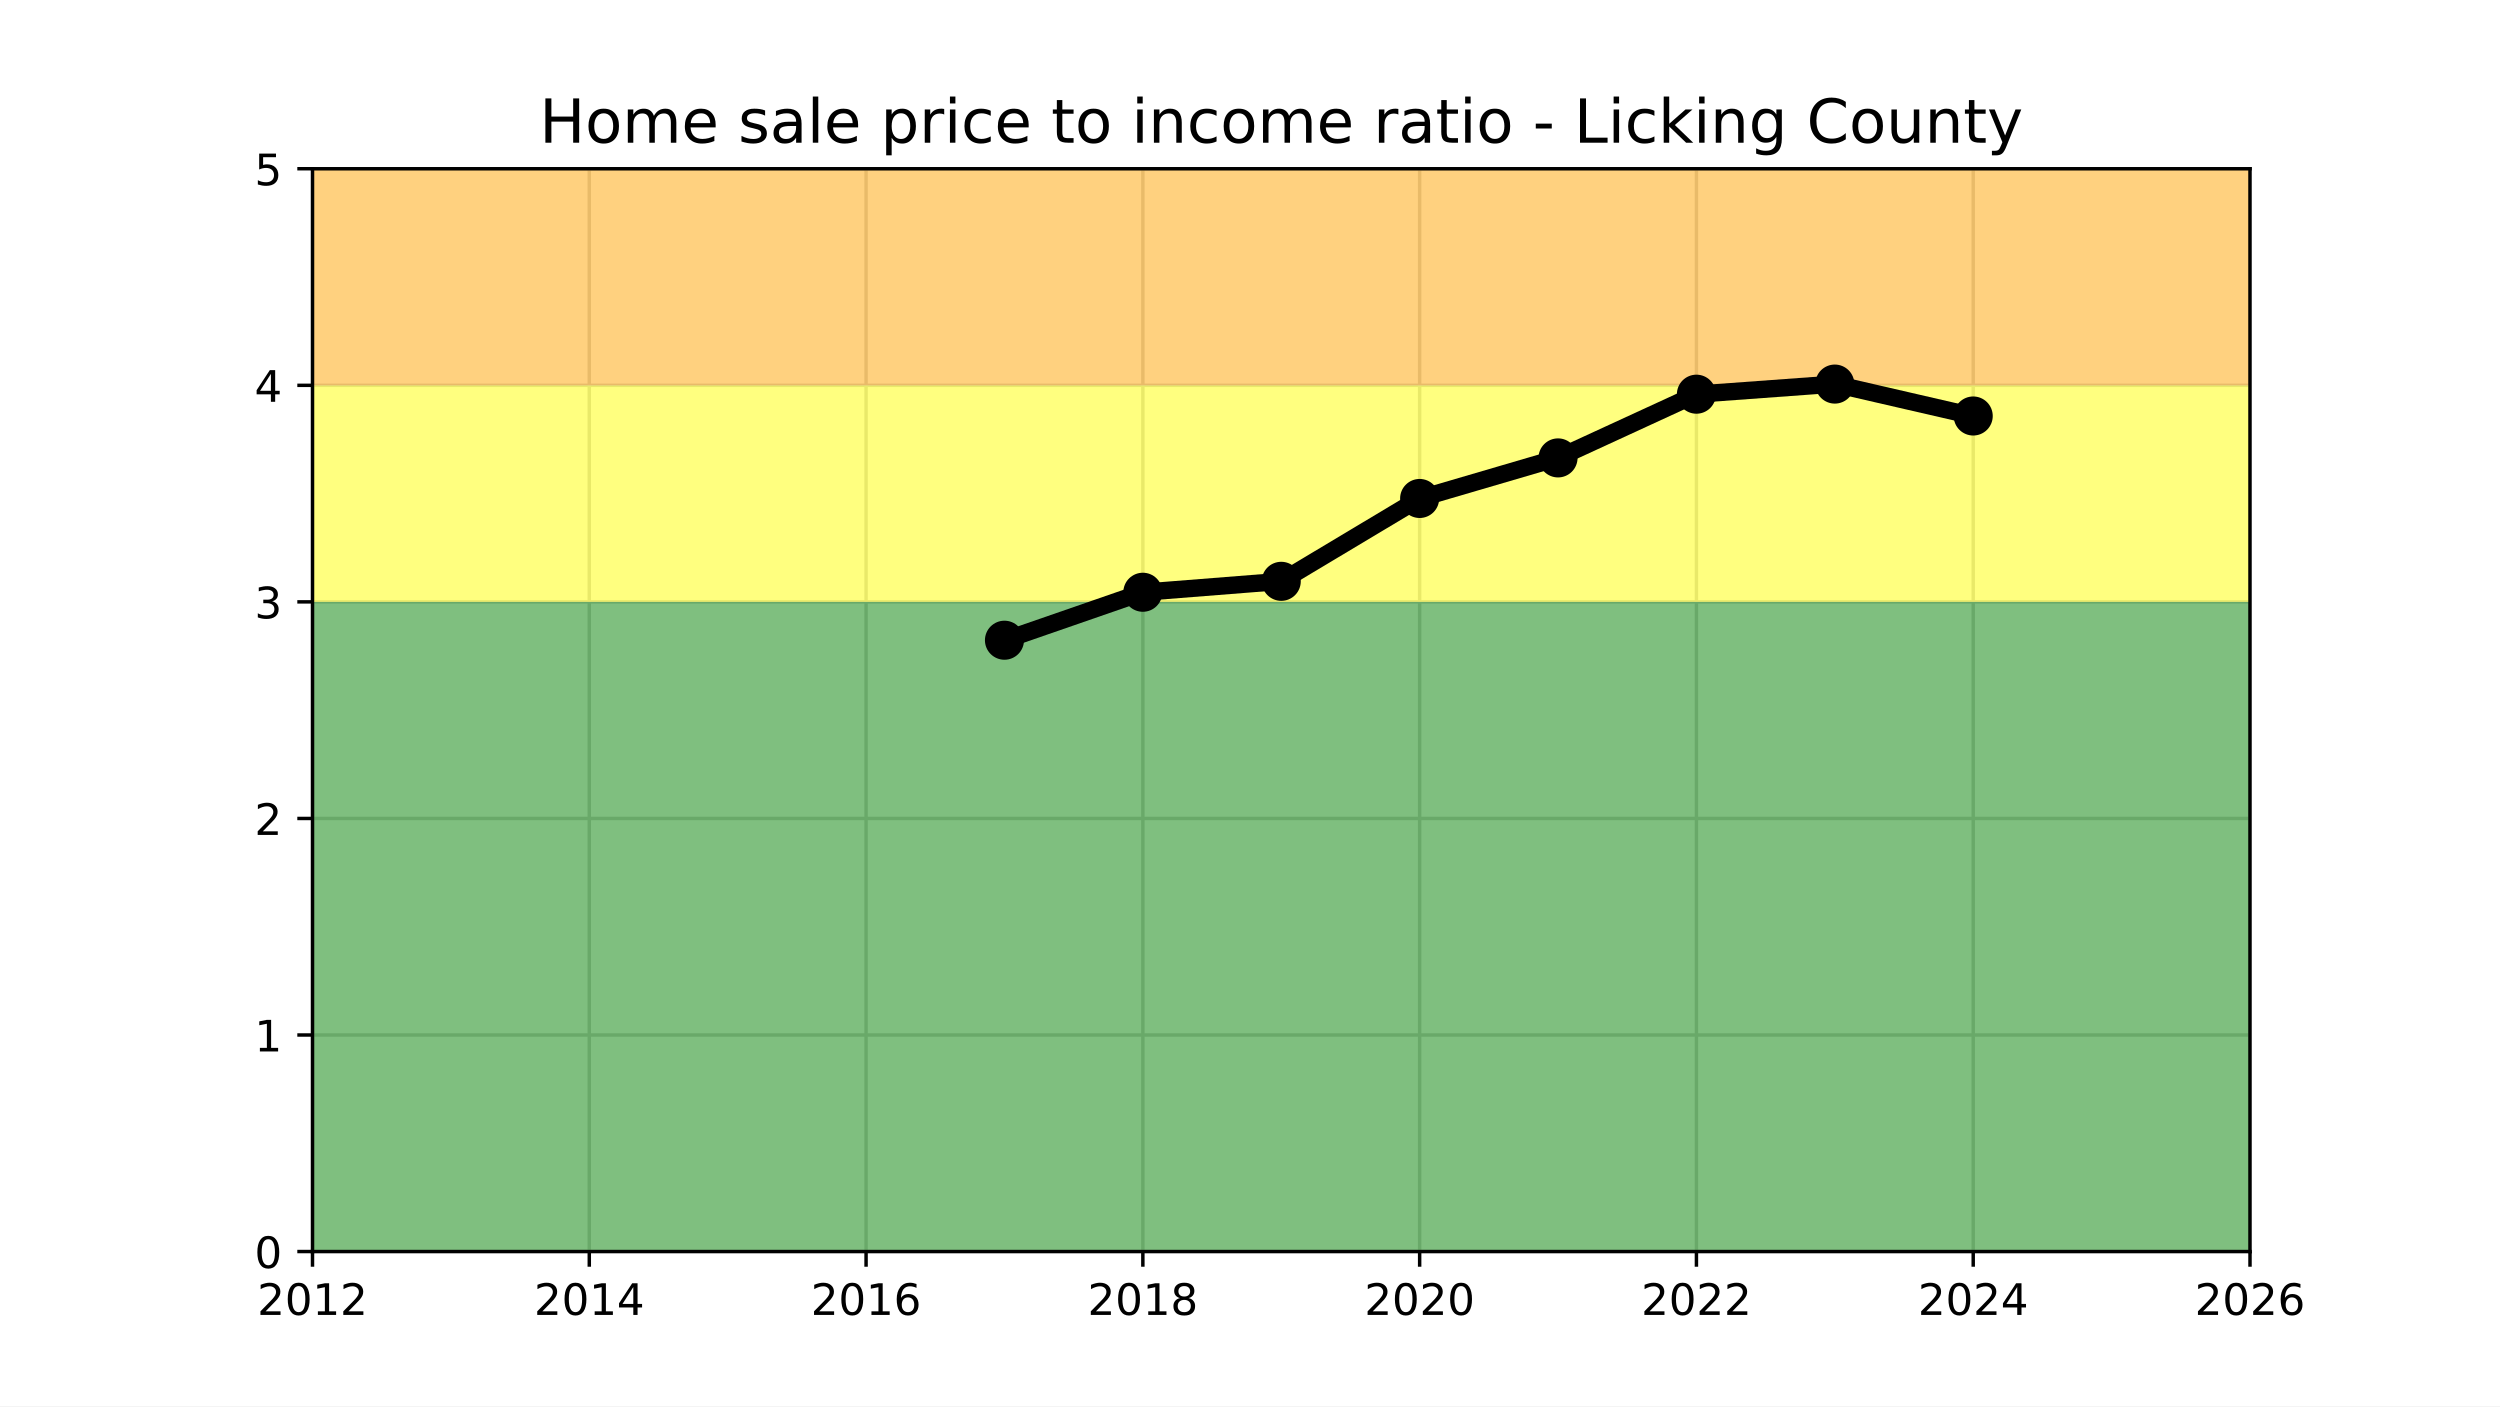
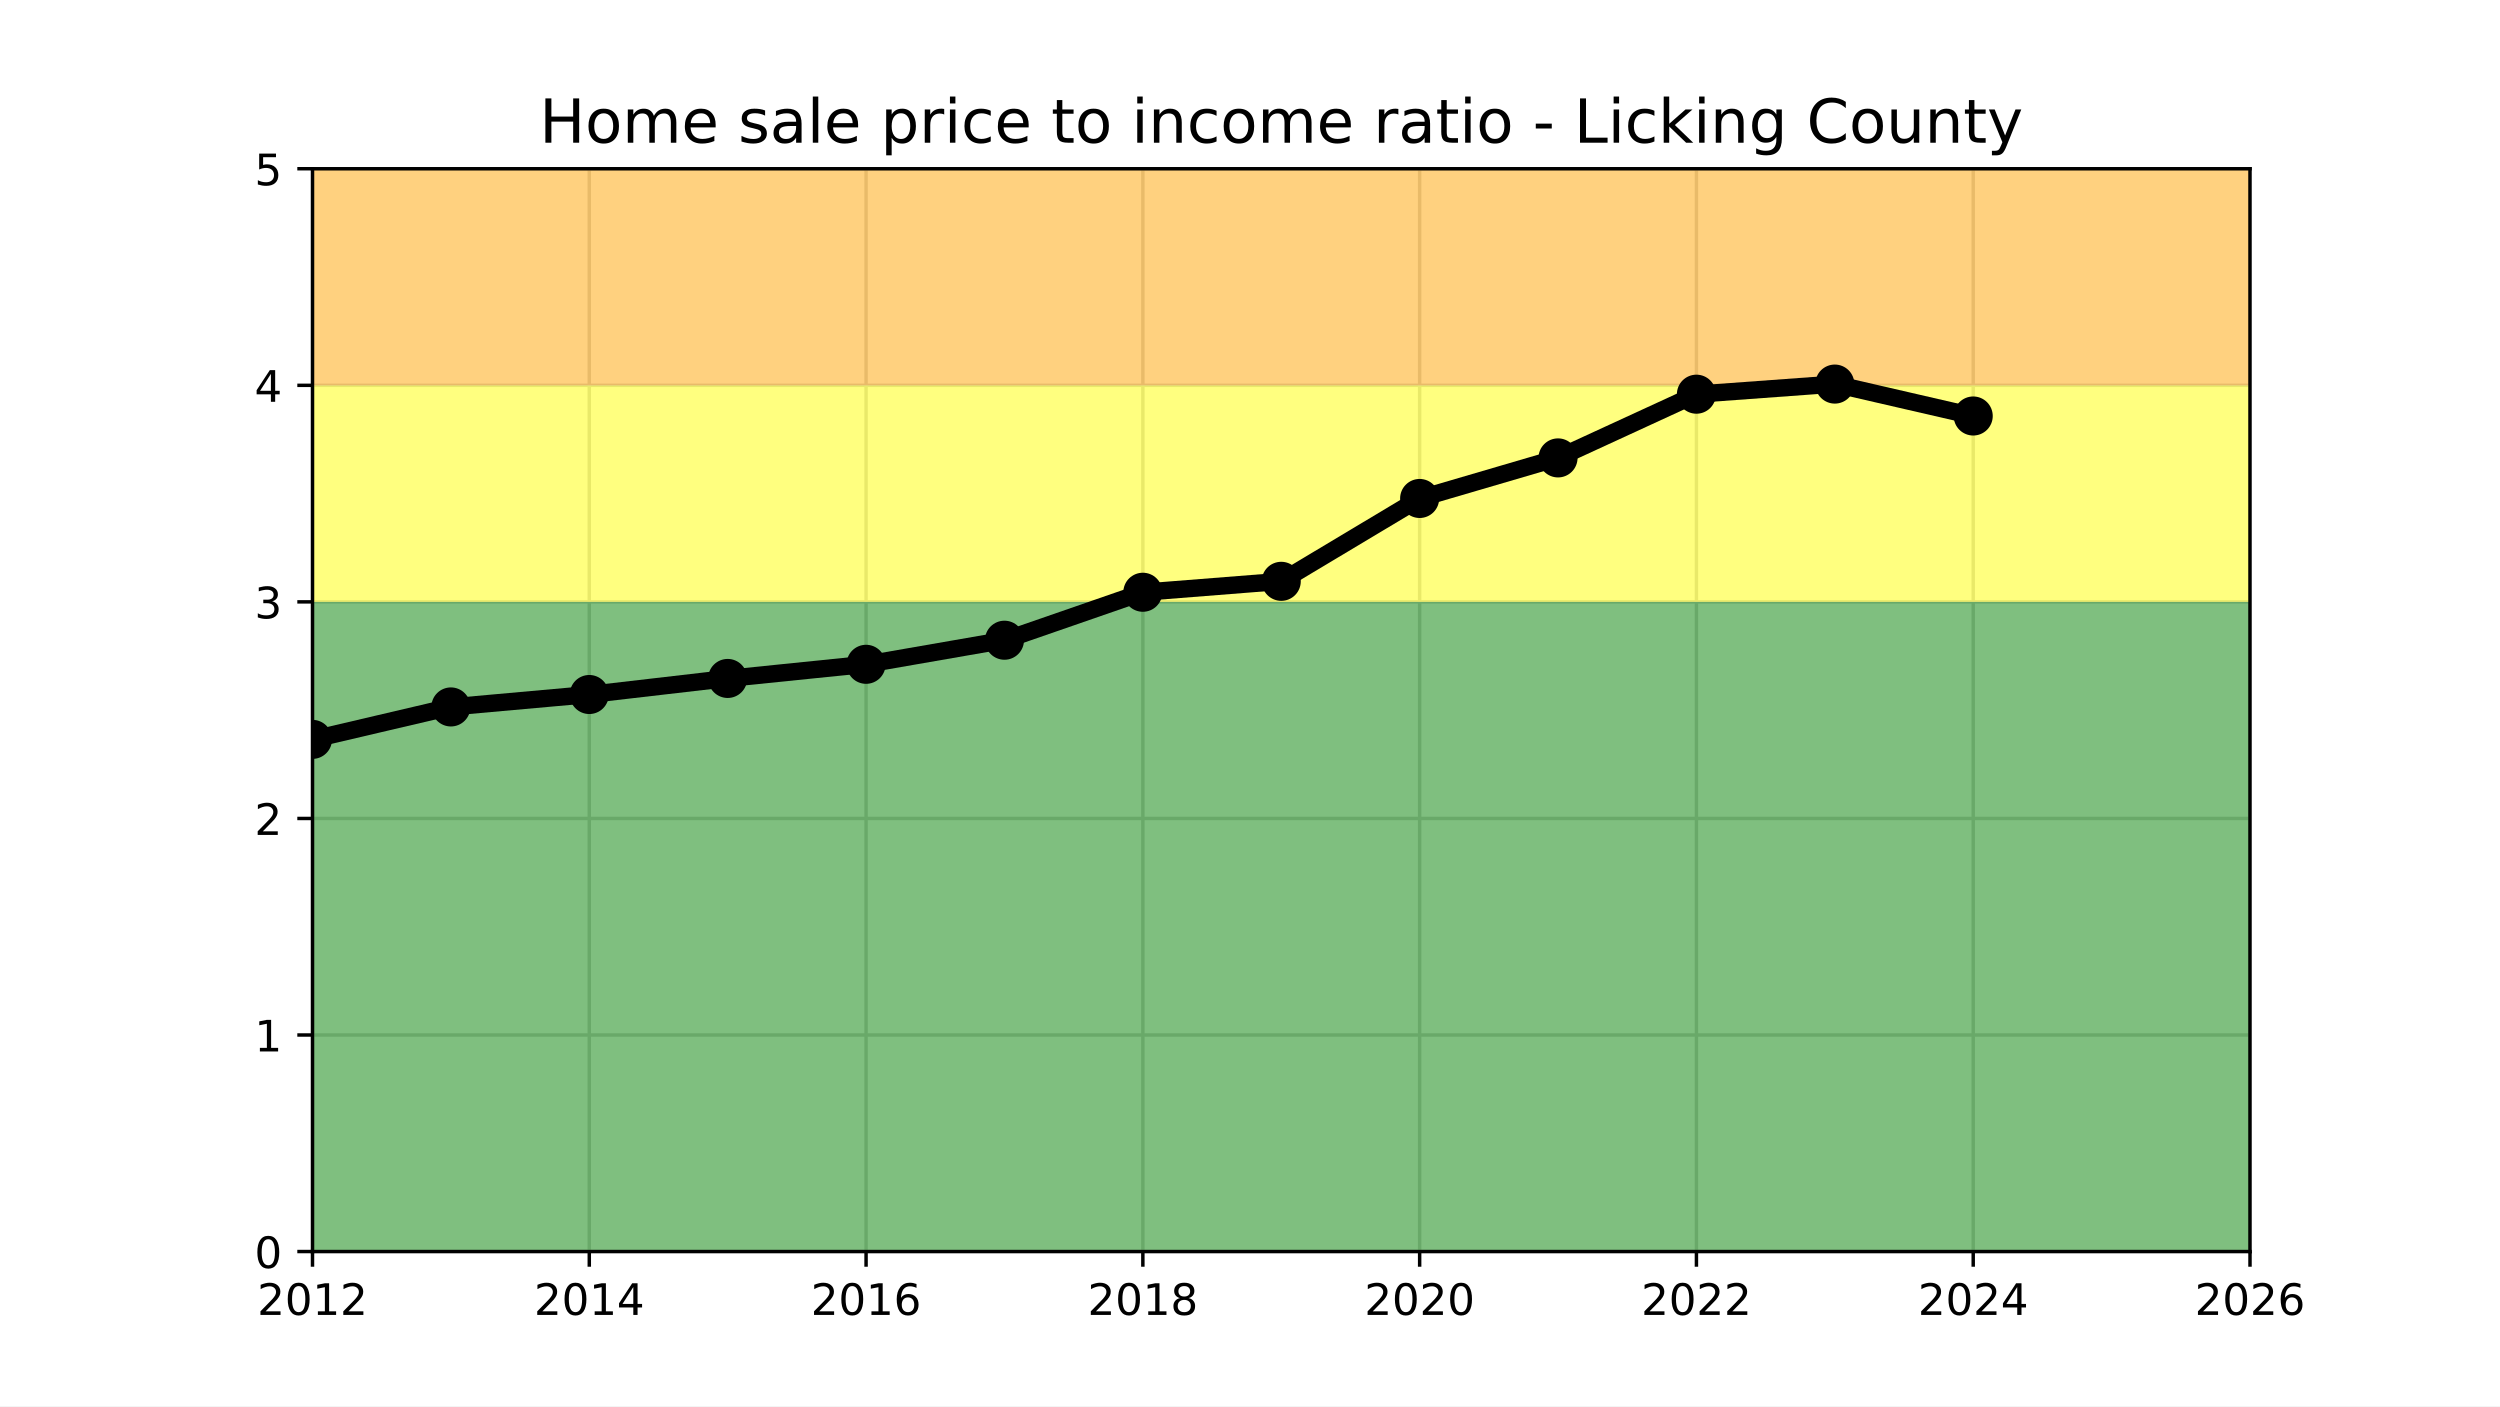
<svg xmlns="http://www.w3.org/2000/svg" xmlns:xlink="http://www.w3.org/1999/xlink" width="576pt" height="324pt" viewBox="0 0 576 324" version="1.1">
  <defs>
    <style type="text/css">*{stroke-linejoin: round; stroke-linecap: butt}</style>
  </defs>
  <g id="figure_1">
    <g id="patch_1">
      <path d="M 0 324  L 576 324  L 576 0  L 0 0  z " style="fill: #ffffff" />
    </g>
    <g id="axes_1">
      <g id="patch_2">
        <path d="M 72 288.36  L 518.4 288.36  L 518.4 38.88  L 72 38.88  z " style="fill: #ffffff" />
      </g>
      <g id="matplotlib.axis_1">
        <g id="xtick_1">
          <g id="line2d_1">
-             <path d="M 72 288.36  L 72 38.88  " clip-path="url(#p94934d4a7e)" style="fill: none; stroke: #d3d3d3; stroke-width: 0.8; stroke-linecap: square" />
+             <path d="M 72 288.36  L 72 38.88  " clip-path="url(#p0fa4fc0490)" style="fill: none; stroke: #d3d3d3; stroke-width: 0.8; stroke-linecap: square" />
          </g>
          <g id="line2d_2">
            <defs>
-               <path id="mcae6e9fceb" d="M 0 0  L 0 3.5  " style="stroke: #000000; stroke-width: 0.8" />
+               <path id="m4eded6d416" d="M 0 0  L 0 3.5  " style="stroke: #000000; stroke-width: 0.8" />
            </defs>
            <g>
-               <use xlink:href="#mcae6e9fceb" x="72" y="288.36" style="stroke: #000000; stroke-width: 0.8" />
+               <use xlink:href="#m4eded6d416" x="72" y="288.36" style="stroke: #000000; stroke-width: 0.8" />
            </g>
          </g>
          <g id="text_1">
            <g transform="translate(59.275 302.9584) scale(0.1 -0.1)">
              <defs>
                <path id="DejaVuSans-32" d="M 1228 531  L 3431 531  L 3431 0  L 469 0  L 469 531  Q 828 903 1448 1529  Q 2069 2156 2228 2338  Q 2531 2678 2651 2914  Q 2772 3150 2772 3378  Q 2772 3750 2511 3984  Q 2250 4219 1831 4219  Q 1534 4219 1204 4116  Q 875 4013 500 3803  L 500 4441  Q 881 4594 1212 4672  Q 1544 4750 1819 4750  Q 2544 4750 2975 4387  Q 3406 4025 3406 3419  Q 3406 3131 3298 2873  Q 3191 2616 2906 2266  Q 2828 2175 2409 1742  Q 1991 1309 1228 531  z " transform="scale(0.015625)" />
                <path id="DejaVuSans-30" d="M 2034 4250  Q 1547 4250 1301 3770  Q 1056 3291 1056 2328  Q 1056 1369 1301 889  Q 1547 409 2034 409  Q 2525 409 2770 889  Q 3016 1369 3016 2328  Q 3016 3291 2770 3770  Q 2525 4250 2034 4250  z M 2034 4750  Q 2819 4750 3233 4129  Q 3647 3509 3647 2328  Q 3647 1150 3233 529  Q 2819 -91 2034 -91  Q 1250 -91 836 529  Q 422 1150 422 2328  Q 422 3509 836 4129  Q 1250 4750 2034 4750  z " transform="scale(0.015625)" />
                <path id="DejaVuSans-31" d="M 794 531  L 1825 531  L 1825 4091  L 703 3866  L 703 4441  L 1819 4666  L 2450 4666  L 2450 531  L 3481 531  L 3481 0  L 794 0  L 794 531  z " transform="scale(0.015625)" />
              </defs>
              <use xlink:href="#DejaVuSans-32" />
              <use xlink:href="#DejaVuSans-30" transform="translate(63.62305 0)" />
              <use xlink:href="#DejaVuSans-31" transform="translate(127.2461 0)" />
              <use xlink:href="#DejaVuSans-32" transform="translate(190.8691 0)" />
            </g>
          </g>
        </g>
        <g id="xtick_2">
          <g id="line2d_3">
-             <path d="M 135.771 288.36  L 135.771 38.88  " clip-path="url(#p94934d4a7e)" style="fill: none; stroke: #d3d3d3; stroke-width: 0.8; stroke-linecap: square" />
+             <path d="M 135.771 288.36  L 135.771 38.88  " clip-path="url(#p0fa4fc0490)" style="fill: none; stroke: #d3d3d3; stroke-width: 0.8; stroke-linecap: square" />
          </g>
          <g id="line2d_4">
            <g>
-               <use xlink:href="#mcae6e9fceb" x="135.771" y="288.36" style="stroke: #000000; stroke-width: 0.8" />
+               <use xlink:href="#m4eded6d416" x="135.771" y="288.36" style="stroke: #000000; stroke-width: 0.8" />
            </g>
          </g>
          <g id="text_2">
            <g transform="translate(123.0464 302.9584) scale(0.1 -0.1)">
              <defs>
                <path id="DejaVuSans-34" d="M 2419 4116  L 825 1625  L 2419 1625  L 2419 4116  z M 2253 4666  L 3047 4666  L 3047 1625  L 3713 1625  L 3713 1100  L 3047 1100  L 3047 0  L 2419 0  L 2419 1100  L 313 1100  L 313 1709  L 2253 4666  z " transform="scale(0.015625)" />
              </defs>
              <use xlink:href="#DejaVuSans-32" />
              <use xlink:href="#DejaVuSans-30" transform="translate(63.62305 0)" />
              <use xlink:href="#DejaVuSans-31" transform="translate(127.2461 0)" />
              <use xlink:href="#DejaVuSans-34" transform="translate(190.8691 0)" />
            </g>
          </g>
        </g>
        <g id="xtick_3">
          <g id="line2d_5">
-             <path d="M 199.543 288.36  L 199.543 38.88  " clip-path="url(#p94934d4a7e)" style="fill: none; stroke: #d3d3d3; stroke-width: 0.8; stroke-linecap: square" />
+             <path d="M 199.543 288.36  L 199.543 38.88  " clip-path="url(#p0fa4fc0490)" style="fill: none; stroke: #d3d3d3; stroke-width: 0.8; stroke-linecap: square" />
          </g>
          <g id="line2d_6">
            <g>
-               <use xlink:href="#mcae6e9fceb" x="199.543" y="288.36" style="stroke: #000000; stroke-width: 0.8" />
+               <use xlink:href="#m4eded6d416" x="199.543" y="288.36" style="stroke: #000000; stroke-width: 0.8" />
            </g>
          </g>
          <g id="text_3">
            <g transform="translate(186.8179 302.9584) scale(0.1 -0.1)">
              <defs>
                <path id="DejaVuSans-36" d="M 2113 2584  Q 1688 2584 1439 2293  Q 1191 2003 1191 1497  Q 1191 994 1439 701  Q 1688 409 2113 409  Q 2538 409 2786 701  Q 3034 994 3034 1497  Q 3034 2003 2786 2293  Q 2538 2584 2113 2584  z M 3366 4563  L 3366 3988  Q 3128 4100 2886 4159  Q 2644 4219 2406 4219  Q 1781 4219 1451 3797  Q 1122 3375 1075 2522  Q 1259 2794 1537 2939  Q 1816 3084 2150 3084  Q 2853 3084 3261 2657  Q 3669 2231 3669 1497  Q 3669 778 3244 343  Q 2819 -91 2113 -91  Q 1303 -91 875 529  Q 447 1150 447 2328  Q 447 3434 972 4092  Q 1497 4750 2381 4750  Q 2619 4750 2861 4703  Q 3103 4656 3366 4563  z " transform="scale(0.015625)" />
              </defs>
              <use xlink:href="#DejaVuSans-32" />
              <use xlink:href="#DejaVuSans-30" transform="translate(63.62305 0)" />
              <use xlink:href="#DejaVuSans-31" transform="translate(127.2461 0)" />
              <use xlink:href="#DejaVuSans-36" transform="translate(190.8691 0)" />
            </g>
          </g>
        </g>
        <g id="xtick_4">
          <g id="line2d_7">
-             <path d="M 263.314 288.36  L 263.314 38.88  " clip-path="url(#p94934d4a7e)" style="fill: none; stroke: #d3d3d3; stroke-width: 0.8; stroke-linecap: square" />
+             <path d="M 263.314 288.36  L 263.314 38.88  " clip-path="url(#p0fa4fc0490)" style="fill: none; stroke: #d3d3d3; stroke-width: 0.8; stroke-linecap: square" />
          </g>
          <g id="line2d_8">
            <g>
-               <use xlink:href="#mcae6e9fceb" x="263.314" y="288.36" style="stroke: #000000; stroke-width: 0.8" />
+               <use xlink:href="#m4eded6d416" x="263.314" y="288.36" style="stroke: #000000; stroke-width: 0.8" />
            </g>
          </g>
          <g id="text_4">
            <g transform="translate(250.5893 302.9584) scale(0.1 -0.1)">
              <defs>
                <path id="DejaVuSans-38" d="M 2034 2216  Q 1584 2216 1326 1975  Q 1069 1734 1069 1313  Q 1069 891 1326 650  Q 1584 409 2034 409  Q 2484 409 2743 651  Q 3003 894 3003 1313  Q 3003 1734 2745 1975  Q 2488 2216 2034 2216  z M 1403 2484  Q 997 2584 770 2862  Q 544 3141 544 3541  Q 544 4100 942 4425  Q 1341 4750 2034 4750  Q 2731 4750 3128 4425  Q 3525 4100 3525 3541  Q 3525 3141 3298 2862  Q 3072 2584 2669 2484  Q 3125 2378 3379 2068  Q 3634 1759 3634 1313  Q 3634 634 3220 271  Q 2806 -91 2034 -91  Q 1263 -91 848 271  Q 434 634 434 1313  Q 434 1759 690 2068  Q 947 2378 1403 2484  z M 1172 3481  Q 1172 3119 1398 2916  Q 1625 2713 2034 2713  Q 2441 2713 2670 2916  Q 2900 3119 2900 3481  Q 2900 3844 2670 4047  Q 2441 4250 2034 4250  Q 1625 4250 1398 4047  Q 1172 3844 1172 3481  z " transform="scale(0.015625)" />
              </defs>
              <use xlink:href="#DejaVuSans-32" />
              <use xlink:href="#DejaVuSans-30" transform="translate(63.62305 0)" />
              <use xlink:href="#DejaVuSans-31" transform="translate(127.2461 0)" />
              <use xlink:href="#DejaVuSans-38" transform="translate(190.8691 0)" />
            </g>
          </g>
        </g>
        <g id="xtick_5">
          <g id="line2d_9">
-             <path d="M 327.086 288.36  L 327.086 38.88  " clip-path="url(#p94934d4a7e)" style="fill: none; stroke: #d3d3d3; stroke-width: 0.8; stroke-linecap: square" />
+             <path d="M 327.086 288.36  L 327.086 38.88  " clip-path="url(#p0fa4fc0490)" style="fill: none; stroke: #d3d3d3; stroke-width: 0.8; stroke-linecap: square" />
          </g>
          <g id="line2d_10">
            <g>
-               <use xlink:href="#mcae6e9fceb" x="327.086" y="288.36" style="stroke: #000000; stroke-width: 0.8" />
+               <use xlink:href="#m4eded6d416" x="327.086" y="288.36" style="stroke: #000000; stroke-width: 0.8" />
            </g>
          </g>
          <g id="text_5">
            <g transform="translate(314.3607 302.9584) scale(0.1 -0.1)">
              <use xlink:href="#DejaVuSans-32" />
              <use xlink:href="#DejaVuSans-30" transform="translate(63.62305 0)" />
              <use xlink:href="#DejaVuSans-32" transform="translate(127.2461 0)" />
              <use xlink:href="#DejaVuSans-30" transform="translate(190.8691 0)" />
            </g>
          </g>
        </g>
        <g id="xtick_6">
          <g id="line2d_11">
-             <path d="M 390.857 288.36  L 390.857 38.88  " clip-path="url(#p94934d4a7e)" style="fill: none; stroke: #d3d3d3; stroke-width: 0.8; stroke-linecap: square" />
+             <path d="M 390.857 288.36  L 390.857 38.88  " clip-path="url(#p0fa4fc0490)" style="fill: none; stroke: #d3d3d3; stroke-width: 0.8; stroke-linecap: square" />
          </g>
          <g id="line2d_12">
            <g>
-               <use xlink:href="#mcae6e9fceb" x="390.857" y="288.36" style="stroke: #000000; stroke-width: 0.8" />
+               <use xlink:href="#m4eded6d416" x="390.857" y="288.36" style="stroke: #000000; stroke-width: 0.8" />
            </g>
          </g>
          <g id="text_6">
            <g transform="translate(378.1321 302.9584) scale(0.1 -0.1)">
              <use xlink:href="#DejaVuSans-32" />
              <use xlink:href="#DejaVuSans-30" transform="translate(63.62305 0)" />
              <use xlink:href="#DejaVuSans-32" transform="translate(127.2461 0)" />
              <use xlink:href="#DejaVuSans-32" transform="translate(190.8691 0)" />
            </g>
          </g>
        </g>
        <g id="xtick_7">
          <g id="line2d_13">
-             <path d="M 454.629 288.36  L 454.629 38.88  " clip-path="url(#p94934d4a7e)" style="fill: none; stroke: #d3d3d3; stroke-width: 0.8; stroke-linecap: square" />
+             <path d="M 454.629 288.36  L 454.629 38.88  " clip-path="url(#p0fa4fc0490)" style="fill: none; stroke: #d3d3d3; stroke-width: 0.8; stroke-linecap: square" />
          </g>
          <g id="line2d_14">
            <g>
-               <use xlink:href="#mcae6e9fceb" x="454.629" y="288.36" style="stroke: #000000; stroke-width: 0.8" />
+               <use xlink:href="#m4eded6d416" x="454.629" y="288.36" style="stroke: #000000; stroke-width: 0.8" />
            </g>
          </g>
          <g id="text_7">
            <g transform="translate(441.9036 302.9584) scale(0.1 -0.1)">
              <use xlink:href="#DejaVuSans-32" />
              <use xlink:href="#DejaVuSans-30" transform="translate(63.62305 0)" />
              <use xlink:href="#DejaVuSans-32" transform="translate(127.2461 0)" />
              <use xlink:href="#DejaVuSans-34" transform="translate(190.8691 0)" />
            </g>
          </g>
        </g>
        <g id="xtick_8">
          <g id="line2d_15">
-             <path d="M 518.4 288.36  L 518.4 38.88  " clip-path="url(#p94934d4a7e)" style="fill: none; stroke: #d3d3d3; stroke-width: 0.8; stroke-linecap: square" />
+             <path d="M 518.4 288.36  L 518.4 38.88  " clip-path="url(#p0fa4fc0490)" style="fill: none; stroke: #d3d3d3; stroke-width: 0.8; stroke-linecap: square" />
          </g>
          <g id="line2d_16">
            <g>
-               <use xlink:href="#mcae6e9fceb" x="518.4" y="288.36" style="stroke: #000000; stroke-width: 0.8" />
+               <use xlink:href="#m4eded6d416" x="518.4" y="288.36" style="stroke: #000000; stroke-width: 0.8" />
            </g>
          </g>
          <g id="text_8">
            <g transform="translate(505.675 302.9584) scale(0.1 -0.1)">
              <use xlink:href="#DejaVuSans-32" />
              <use xlink:href="#DejaVuSans-30" transform="translate(63.62305 0)" />
              <use xlink:href="#DejaVuSans-32" transform="translate(127.2461 0)" />
              <use xlink:href="#DejaVuSans-36" transform="translate(190.8691 0)" />
            </g>
          </g>
        </g>
      </g>
      <g id="matplotlib.axis_2">
        <g id="ytick_1">
          <g id="line2d_17">
-             <path d="M 72 288.36  L 518.4 288.36  " clip-path="url(#p94934d4a7e)" style="fill: none; stroke: #d3d3d3; stroke-width: 0.8; stroke-linecap: square" />
+             <path d="M 72 288.36  L 518.4 288.36  " clip-path="url(#p0fa4fc0490)" style="fill: none; stroke: #d3d3d3; stroke-width: 0.8; stroke-linecap: square" />
          </g>
          <g id="line2d_18">
            <defs>
-               <path id="mac511db958" d="M 0 0  L -3.5 0  " style="stroke: #000000; stroke-width: 0.8" />
+               <path id="mc139f25175" d="M 0 0  L -3.5 0  " style="stroke: #000000; stroke-width: 0.8" />
            </defs>
            <g>
-               <use xlink:href="#mac511db958" x="72" y="288.36" style="stroke: #000000; stroke-width: 0.8" />
+               <use xlink:href="#mc139f25175" x="72" y="288.36" style="stroke: #000000; stroke-width: 0.8" />
            </g>
          </g>
          <g id="text_9">
            <g transform="translate(58.6375 292.1592) scale(0.1 -0.1)">
              <use xlink:href="#DejaVuSans-30" />
            </g>
          </g>
        </g>
        <g id="ytick_2">
          <g id="line2d_19">
-             <path d="M 72 238.464  L 518.4 238.464  " clip-path="url(#p94934d4a7e)" style="fill: none; stroke: #d3d3d3; stroke-width: 0.8; stroke-linecap: square" />
+             <path d="M 72 238.464  L 518.4 238.464  " clip-path="url(#p0fa4fc0490)" style="fill: none; stroke: #d3d3d3; stroke-width: 0.8; stroke-linecap: square" />
          </g>
          <g id="line2d_20">
            <g>
-               <use xlink:href="#mac511db958" x="72" y="238.464" style="stroke: #000000; stroke-width: 0.8" />
+               <use xlink:href="#mc139f25175" x="72" y="238.464" style="stroke: #000000; stroke-width: 0.8" />
            </g>
          </g>
          <g id="text_10">
            <g transform="translate(58.6375 242.2632) scale(0.1 -0.1)">
              <use xlink:href="#DejaVuSans-31" />
            </g>
          </g>
        </g>
        <g id="ytick_3">
          <g id="line2d_21">
-             <path d="M 72 188.568  L 518.4 188.568  " clip-path="url(#p94934d4a7e)" style="fill: none; stroke: #d3d3d3; stroke-width: 0.8; stroke-linecap: square" />
+             <path d="M 72 188.568  L 518.4 188.568  " clip-path="url(#p0fa4fc0490)" style="fill: none; stroke: #d3d3d3; stroke-width: 0.8; stroke-linecap: square" />
          </g>
          <g id="line2d_22">
            <g>
-               <use xlink:href="#mac511db958" x="72" y="188.568" style="stroke: #000000; stroke-width: 0.8" />
+               <use xlink:href="#mc139f25175" x="72" y="188.568" style="stroke: #000000; stroke-width: 0.8" />
            </g>
          </g>
          <g id="text_11">
            <g transform="translate(58.6375 192.3672) scale(0.1 -0.1)">
              <use xlink:href="#DejaVuSans-32" />
            </g>
          </g>
        </g>
        <g id="ytick_4">
          <g id="line2d_23">
-             <path d="M 72 138.672  L 518.4 138.672  " clip-path="url(#p94934d4a7e)" style="fill: none; stroke: #d3d3d3; stroke-width: 0.8; stroke-linecap: square" />
+             <path d="M 72 138.672  L 518.4 138.672  " clip-path="url(#p0fa4fc0490)" style="fill: none; stroke: #d3d3d3; stroke-width: 0.8; stroke-linecap: square" />
          </g>
          <g id="line2d_24">
            <g>
-               <use xlink:href="#mac511db958" x="72" y="138.672" style="stroke: #000000; stroke-width: 0.8" />
+               <use xlink:href="#mc139f25175" x="72" y="138.672" style="stroke: #000000; stroke-width: 0.8" />
            </g>
          </g>
          <g id="text_12">
            <g transform="translate(58.6375 142.4712) scale(0.1 -0.1)">
              <defs>
                <path id="DejaVuSans-33" d="M 2597 2516  Q 3050 2419 3304 2112  Q 3559 1806 3559 1356  Q 3559 666 3084 287  Q 2609 -91 1734 -91  Q 1441 -91 1130 -33  Q 819 25 488 141  L 488 750  Q 750 597 1062 519  Q 1375 441 1716 441  Q 2309 441 2620 675  Q 2931 909 2931 1356  Q 2931 1769 2642 2001  Q 2353 2234 1838 2234  L 1294 2234  L 1294 2753  L 1863 2753  Q 2328 2753 2575 2939  Q 2822 3125 2822 3475  Q 2822 3834 2567 4026  Q 2313 4219 1838 4219  Q 1578 4219 1281 4162  Q 984 4106 628 3988  L 628 4550  Q 988 4650 1302 4700  Q 1616 4750 1894 4750  Q 2613 4750 3031 4423  Q 3450 4097 3450 3541  Q 3450 3153 3228 2886  Q 3006 2619 2597 2516  z " transform="scale(0.015625)" />
              </defs>
              <use xlink:href="#DejaVuSans-33" />
            </g>
          </g>
        </g>
        <g id="ytick_5">
          <g id="line2d_25">
-             <path d="M 72 88.776  L 518.4 88.776  " clip-path="url(#p94934d4a7e)" style="fill: none; stroke: #d3d3d3; stroke-width: 0.8; stroke-linecap: square" />
+             <path d="M 72 88.776  L 518.4 88.776  " clip-path="url(#p0fa4fc0490)" style="fill: none; stroke: #d3d3d3; stroke-width: 0.8; stroke-linecap: square" />
          </g>
          <g id="line2d_26">
            <g>
-               <use xlink:href="#mac511db958" x="72" y="88.776" style="stroke: #000000; stroke-width: 0.8" />
+               <use xlink:href="#mc139f25175" x="72" y="88.776" style="stroke: #000000; stroke-width: 0.8" />
            </g>
          </g>
          <g id="text_13">
            <g transform="translate(58.6375 92.57522) scale(0.1 -0.1)">
              <use xlink:href="#DejaVuSans-34" />
            </g>
          </g>
        </g>
        <g id="ytick_6">
          <g id="line2d_27">
-             <path d="M 72 38.88  L 518.4 38.88  " clip-path="url(#p94934d4a7e)" style="fill: none; stroke: #d3d3d3; stroke-width: 0.8; stroke-linecap: square" />
+             <path d="M 72 38.88  L 518.4 38.88  " clip-path="url(#p0fa4fc0490)" style="fill: none; stroke: #d3d3d3; stroke-width: 0.8; stroke-linecap: square" />
          </g>
          <g id="line2d_28">
            <g>
-               <use xlink:href="#mac511db958" x="72" y="38.88" style="stroke: #000000; stroke-width: 0.8" />
+               <use xlink:href="#mc139f25175" x="72" y="38.88" style="stroke: #000000; stroke-width: 0.8" />
            </g>
          </g>
          <g id="text_14">
            <g transform="translate(58.6375 42.67922) scale(0.1 -0.1)">
              <defs>
                <path id="DejaVuSans-35" d="M 691 4666  L 3169 4666  L 3169 4134  L 1269 4134  L 1269 2991  Q 1406 3038 1543 3061  Q 1681 3084 1819 3084  Q 2600 3084 3056 2656  Q 3513 2228 3513 1497  Q 3513 744 3044 326  Q 2575 -91 1722 -91  Q 1428 -91 1123 -41  Q 819 9 494 109  L 494 744  Q 775 591 1075 516  Q 1375 441 1709 441  Q 2250 441 2565 725  Q 2881 1009 2881 1497  Q 2881 1984 2565 2268  Q 2250 2553 1709 2553  Q 1456 2553 1204 2497  Q 953 2441 691 2322  L 691 4666  z " transform="scale(0.015625)" />
              </defs>
              <use xlink:href="#DejaVuSans-35" />
            </g>
          </g>
        </g>
      </g>
      <g id="FillBetweenPolyCollection_1">
-         <path d="M 72 138.672  L 72 288.36  L 103.886 288.36  L 135.771 288.36  L 167.657 288.36  L 199.543 288.36  L 231.429 288.36  L 263.314 288.36  L 295.2 288.36  L 327.086 288.36  L 358.971 288.36  L 390.857 288.36  L 422.743 288.36  L 454.629 288.36  L 486.514 288.36  L 518.4 288.36  L 518.4 138.672  L 518.4 138.672  L 486.514 138.672  L 454.629 138.672  L 422.743 138.672  L 390.857 138.672  L 358.971 138.672  L 327.086 138.672  L 295.2 138.672  L 263.314 138.672  L 231.429 138.672  L 199.543 138.672  L 167.657 138.672  L 135.771 138.672  L 103.886 138.672  L 72 138.672  z " clip-path="url(#p94934d4a7e)" style="fill: #008000; fill-opacity: 0.5" />
+         <path d="M 72 138.672  L 72 288.36  L 103.886 288.36  L 135.771 288.36  L 167.657 288.36  L 199.543 288.36  L 231.429 288.36  L 263.314 288.36  L 295.2 288.36  L 327.086 288.36  L 358.971 288.36  L 390.857 288.36  L 422.743 288.36  L 454.629 288.36  L 486.514 288.36  L 518.4 288.36  L 518.4 138.672  L 518.4 138.672  L 486.514 138.672  L 454.629 138.672  L 422.743 138.672  L 390.857 138.672  L 358.971 138.672  L 327.086 138.672  L 295.2 138.672  L 263.314 138.672  L 231.429 138.672  L 199.543 138.672  L 167.657 138.672  L 135.771 138.672  L 103.886 138.672  L 72 138.672  z " clip-path="url(#p0fa4fc0490)" style="fill: #008000; fill-opacity: 0.5" />
      </g>
      <g id="FillBetweenPolyCollection_2">
-         <path d="M 72 88.776  L 72 138.672  L 103.886 138.672  L 135.771 138.672  L 167.657 138.672  L 199.543 138.672  L 231.429 138.672  L 263.314 138.672  L 295.2 138.672  L 327.086 138.672  L 358.971 138.672  L 390.857 138.672  L 422.743 138.672  L 454.629 138.672  L 486.514 138.672  L 518.4 138.672  L 518.4 88.776  L 518.4 88.776  L 486.514 88.776  L 454.629 88.776  L 422.743 88.776  L 390.857 88.776  L 358.971 88.776  L 327.086 88.776  L 295.2 88.776  L 263.314 88.776  L 231.429 88.776  L 199.543 88.776  L 167.657 88.776  L 135.771 88.776  L 103.886 88.776  L 72 88.776  z " clip-path="url(#p94934d4a7e)" style="fill: #ffff00; fill-opacity: 0.5" />
+         <path d="M 72 88.776  L 72 138.672  L 103.886 138.672  L 135.771 138.672  L 167.657 138.672  L 199.543 138.672  L 231.429 138.672  L 263.314 138.672  L 295.2 138.672  L 327.086 138.672  L 358.971 138.672  L 390.857 138.672  L 422.743 138.672  L 454.629 138.672  L 486.514 138.672  L 518.4 138.672  L 518.4 88.776  L 518.4 88.776  L 486.514 88.776  L 454.629 88.776  L 422.743 88.776  L 390.857 88.776  L 358.971 88.776  L 327.086 88.776  L 295.2 88.776  L 263.314 88.776  L 231.429 88.776  L 199.543 88.776  L 167.657 88.776  L 135.771 88.776  L 103.886 88.776  L 72 88.776  z " clip-path="url(#p0fa4fc0490)" style="fill: #ffff00; fill-opacity: 0.5" />
      </g>
      <g id="FillBetweenPolyCollection_3">
-         <path d="M 72 38.88  L 72 88.776  L 103.886 88.776  L 135.771 88.776  L 167.657 88.776  L 199.543 88.776  L 231.429 88.776  L 263.314 88.776  L 295.2 88.776  L 327.086 88.776  L 358.971 88.776  L 390.857 88.776  L 422.743 88.776  L 454.629 88.776  L 486.514 88.776  L 518.4 88.776  L 518.4 38.88  L 518.4 38.88  L 486.514 38.88  L 454.629 38.88  L 422.743 38.88  L 390.857 38.88  L 358.971 38.88  L 327.086 38.88  L 295.2 38.88  L 263.314 38.88  L 231.429 38.88  L 199.543 38.88  L 167.657 38.88  L 135.771 38.88  L 103.886 38.88  L 72 38.88  z " clip-path="url(#p94934d4a7e)" style="fill: #ffa500; fill-opacity: 0.5" />
+         <path d="M 72 38.88  L 72 88.776  L 103.886 88.776  L 135.771 88.776  L 167.657 88.776  L 199.543 88.776  L 231.429 88.776  L 263.314 88.776  L 295.2 88.776  L 327.086 88.776  L 358.971 88.776  L 390.857 88.776  L 422.743 88.776  L 454.629 88.776  L 486.514 88.776  L 518.4 88.776  L 518.4 38.88  L 518.4 38.88  L 486.514 38.88  L 454.629 38.88  L 422.743 38.88  L 390.857 38.88  L 358.971 38.88  L 327.086 38.88  L 295.2 38.88  L 263.314 38.88  L 231.429 38.88  L 199.543 38.88  L 167.657 38.88  L 135.771 38.88  L 103.886 38.88  L 72 38.88  z " clip-path="url(#p0fa4fc0490)" style="fill: #ffa500; fill-opacity: 0.5" />
      </g>
      <g id="line2d_29">
-         <path d="M 231.429 147.508  L 263.314 136.457  L 295.2 133.936  L 327.086 114.848  L 358.971 105.502  L 390.857 90.822  L 422.743 88.492  L 454.629 95.846  " clip-path="url(#p94934d4a7e)" style="fill: none; stroke: #000000; stroke-width: 4; stroke-linecap: square" />
+         <path d="M 72 170.354  L 103.886 162.88  L 135.771 160.015  L 167.657 156.315  L 199.543 153.056  L 231.429 147.508  L 263.314 136.457  L 295.2 133.936  L 327.086 114.848  L 358.971 105.502  L 390.857 90.822  L 422.743 88.492  L 454.629 95.846  " clip-path="url(#p0fa4fc0490)" style="fill: none; stroke: #000000; stroke-width: 4; stroke-linecap: square" />
        <defs>
-           <path id="m56659a3d27" d="M 0 4  C 1.061 4 2.078 3.579 2.828 2.828  C 3.579 2.078 4 1.061 4 0  C 4 -1.061 3.579 -2.078 2.828 -2.828  C 2.078 -3.579 1.061 -4 0 -4  C -1.061 -4 -2.078 -3.579 -2.828 -2.828  C -3.579 -2.078 -4 -1.061 -4 0  C -4 1.061 -3.579 2.078 -2.828 2.828  C -2.078 3.579 -1.061 4 0 4  z " style="stroke: #000000" />
+           <path id="m25733760af" d="M 0 4  C 1.061 4 2.078 3.579 2.828 2.828  C 3.579 2.078 4 1.061 4 0  C 4 -1.061 3.579 -2.078 2.828 -2.828  C 2.078 -3.579 1.061 -4 0 -4  C -1.061 -4 -2.078 -3.579 -2.828 -2.828  C -3.579 -2.078 -4 -1.061 -4 0  C -4 1.061 -3.579 2.078 -2.828 2.828  C -2.078 3.579 -1.061 4 0 4  z " style="stroke: #000000" />
        </defs>
-         <g clip-path="url(#p94934d4a7e)">
-           <use xlink:href="#m56659a3d27" x="231.429" y="147.508" style="stroke: #000000" />
-           <use xlink:href="#m56659a3d27" x="263.314" y="136.457" style="stroke: #000000" />
-           <use xlink:href="#m56659a3d27" x="295.2" y="133.936" style="stroke: #000000" />
-           <use xlink:href="#m56659a3d27" x="327.086" y="114.848" style="stroke: #000000" />
-           <use xlink:href="#m56659a3d27" x="358.971" y="105.502" style="stroke: #000000" />
-           <use xlink:href="#m56659a3d27" x="390.857" y="90.822" style="stroke: #000000" />
-           <use xlink:href="#m56659a3d27" x="422.743" y="88.492" style="stroke: #000000" />
-           <use xlink:href="#m56659a3d27" x="454.629" y="95.846" style="stroke: #000000" />
+         <g clip-path="url(#p0fa4fc0490)">
+           <use xlink:href="#m25733760af" x="72" y="170.354" style="stroke: #000000" />
+           <use xlink:href="#m25733760af" x="103.886" y="162.88" style="stroke: #000000" />
+           <use xlink:href="#m25733760af" x="135.771" y="160.015" style="stroke: #000000" />
+           <use xlink:href="#m25733760af" x="167.657" y="156.315" style="stroke: #000000" />
+           <use xlink:href="#m25733760af" x="199.543" y="153.056" style="stroke: #000000" />
+           <use xlink:href="#m25733760af" x="231.429" y="147.508" style="stroke: #000000" />
+           <use xlink:href="#m25733760af" x="263.314" y="136.457" style="stroke: #000000" />
+           <use xlink:href="#m25733760af" x="295.2" y="133.936" style="stroke: #000000" />
+           <use xlink:href="#m25733760af" x="327.086" y="114.848" style="stroke: #000000" />
+           <use xlink:href="#m25733760af" x="358.971" y="105.502" style="stroke: #000000" />
+           <use xlink:href="#m25733760af" x="390.857" y="90.822" style="stroke: #000000" />
+           <use xlink:href="#m25733760af" x="422.743" y="88.492" style="stroke: #000000" />
+           <use xlink:href="#m25733760af" x="454.629" y="95.846" style="stroke: #000000" />
        </g>
      </g>
      <g id="patch_3">
        <path d="M 72 288.36  L 72 38.88  " style="fill: none; stroke: #000000; stroke-width: 0.8; stroke-linejoin: miter; stroke-linecap: square" />
      </g>
      <g id="patch_4">
        <path d="M 518.4 288.36  L 518.4 38.88  " style="fill: none; stroke: #000000; stroke-width: 0.8; stroke-linejoin: miter; stroke-linecap: square" />
      </g>
      <g id="patch_5">
        <path d="M 72 288.36  L 518.4 288.36  " style="fill: none; stroke: #000000; stroke-width: 0.8; stroke-linejoin: miter; stroke-linecap: square" />
      </g>
      <g id="patch_6">
        <path d="M 72 38.88  L 518.4 38.88  " style="fill: none; stroke: #000000; stroke-width: 0.8; stroke-linejoin: miter; stroke-linecap: square" />
      </g>
      <g id="text_15">
        <g transform="translate(124.2852 32.88) scale(0.14 -0.14)">
          <defs>
            <path id="DejaVuSans-48" d="M 628 4666  L 1259 4666  L 1259 2753  L 3553 2753  L 3553 4666  L 4184 4666  L 4184 0  L 3553 0  L 3553 2222  L 1259 2222  L 1259 0  L 628 0  L 628 4666  z " transform="scale(0.015625)" />
            <path id="DejaVuSans-6f" d="M 1959 3097  Q 1497 3097 1228 2736  Q 959 2375 959 1747  Q 959 1119 1226 758  Q 1494 397 1959 397  Q 2419 397 2687 759  Q 2956 1122 2956 1747  Q 2956 2369 2687 2733  Q 2419 3097 1959 3097  z M 1959 3584  Q 2709 3584 3137 3096  Q 3566 2609 3566 1747  Q 3566 888 3137 398  Q 2709 -91 1959 -91  Q 1206 -91 779 398  Q 353 888 353 1747  Q 353 2609 779 3096  Q 1206 3584 1959 3584  z " transform="scale(0.015625)" />
            <path id="DejaVuSans-6d" d="M 3328 2828  Q 3544 3216 3844 3400  Q 4144 3584 4550 3584  Q 5097 3584 5394 3201  Q 5691 2819 5691 2113  L 5691 0  L 5113 0  L 5113 2094  Q 5113 2597 4934 2840  Q 4756 3084 4391 3084  Q 3944 3084 3684 2787  Q 3425 2491 3425 1978  L 3425 0  L 2847 0  L 2847 2094  Q 2847 2600 2669 2842  Q 2491 3084 2119 3084  Q 1678 3084 1418 2786  Q 1159 2488 1159 1978  L 1159 0  L 581 0  L 581 3500  L 1159 3500  L 1159 2956  Q 1356 3278 1631 3431  Q 1906 3584 2284 3584  Q 2666 3584 2933 3390  Q 3200 3197 3328 2828  z " transform="scale(0.015625)" />
            <path id="DejaVuSans-65" d="M 3597 1894  L 3597 1613  L 953 1613  Q 991 1019 1311 708  Q 1631 397 2203 397  Q 2534 397 2845 478  Q 3156 559 3463 722  L 3463 178  Q 3153 47 2828 -22  Q 2503 -91 2169 -91  Q 1331 -91 842 396  Q 353 884 353 1716  Q 353 2575 817 3079  Q 1281 3584 2069 3584  Q 2775 3584 3186 3129  Q 3597 2675 3597 1894  z M 3022 2063  Q 3016 2534 2758 2815  Q 2500 3097 2075 3097  Q 1594 3097 1305 2825  Q 1016 2553 972 2059  L 3022 2063  z " transform="scale(0.015625)" />
            <path id="DejaVuSans-20" transform="scale(0.015625)" />
            <path id="DejaVuSans-73" d="M 2834 3397  L 2834 2853  Q 2591 2978 2328 3040  Q 2066 3103 1784 3103  Q 1356 3103 1142 2972  Q 928 2841 928 2578  Q 928 2378 1081 2264  Q 1234 2150 1697 2047  L 1894 2003  Q 2506 1872 2764 1633  Q 3022 1394 3022 966  Q 3022 478 2636 193  Q 2250 -91 1575 -91  Q 1294 -91 989 -36  Q 684 19 347 128  L 347 722  Q 666 556 975 473  Q 1284 391 1588 391  Q 1994 391 2212 530  Q 2431 669 2431 922  Q 2431 1156 2273 1281  Q 2116 1406 1581 1522  L 1381 1569  Q 847 1681 609 1914  Q 372 2147 372 2553  Q 372 3047 722 3315  Q 1072 3584 1716 3584  Q 2034 3584 2315 3537  Q 2597 3491 2834 3397  z " transform="scale(0.015625)" />
            <path id="DejaVuSans-61" d="M 2194 1759  Q 1497 1759 1228 1600  Q 959 1441 959 1056  Q 959 750 1161 570  Q 1363 391 1709 391  Q 2188 391 2477 730  Q 2766 1069 2766 1631  L 2766 1759  L 2194 1759  z M 3341 1997  L 3341 0  L 2766 0  L 2766 531  Q 2569 213 2275 61  Q 1981 -91 1556 -91  Q 1019 -91 701 211  Q 384 513 384 1019  Q 384 1609 779 1909  Q 1175 2209 1959 2209  L 2766 2209  L 2766 2266  Q 2766 2663 2505 2880  Q 2244 3097 1772 3097  Q 1472 3097 1187 3025  Q 903 2953 641 2809  L 641 3341  Q 956 3463 1253 3523  Q 1550 3584 1831 3584  Q 2591 3584 2966 3190  Q 3341 2797 3341 1997  z " transform="scale(0.015625)" />
            <path id="DejaVuSans-6c" d="M 603 4863  L 1178 4863  L 1178 0  L 603 0  L 603 4863  z " transform="scale(0.015625)" />
            <path id="DejaVuSans-70" d="M 1159 525  L 1159 -1331  L 581 -1331  L 581 3500  L 1159 3500  L 1159 2969  Q 1341 3281 1617 3432  Q 1894 3584 2278 3584  Q 2916 3584 3314 3078  Q 3713 2572 3713 1747  Q 3713 922 3314 415  Q 2916 -91 2278 -91  Q 1894 -91 1617 61  Q 1341 213 1159 525  z M 3116 1747  Q 3116 2381 2855 2742  Q 2594 3103 2138 3103  Q 1681 3103 1420 2742  Q 1159 2381 1159 1747  Q 1159 1113 1420 752  Q 1681 391 2138 391  Q 2594 391 2855 752  Q 3116 1113 3116 1747  z " transform="scale(0.015625)" />
            <path id="DejaVuSans-72" d="M 2631 2963  Q 2534 3019 2420 3045  Q 2306 3072 2169 3072  Q 1681 3072 1420 2755  Q 1159 2438 1159 1844  L 1159 0  L 581 0  L 581 3500  L 1159 3500  L 1159 2956  Q 1341 3275 1631 3429  Q 1922 3584 2338 3584  Q 2397 3584 2469 3576  Q 2541 3569 2628 3553  L 2631 2963  z " transform="scale(0.015625)" />
            <path id="DejaVuSans-69" d="M 603 3500  L 1178 3500  L 1178 0  L 603 0  L 603 3500  z M 603 4863  L 1178 4863  L 1178 4134  L 603 4134  L 603 4863  z " transform="scale(0.015625)" />
            <path id="DejaVuSans-63" d="M 3122 3366  L 3122 2828  Q 2878 2963 2633 3030  Q 2388 3097 2138 3097  Q 1578 3097 1268 2742  Q 959 2388 959 1747  Q 959 1106 1268 751  Q 1578 397 2138 397  Q 2388 397 2633 464  Q 2878 531 3122 666  L 3122 134  Q 2881 22 2623 -34  Q 2366 -91 2075 -91  Q 1284 -91 818 406  Q 353 903 353 1747  Q 353 2603 823 3093  Q 1294 3584 2113 3584  Q 2378 3584 2631 3529  Q 2884 3475 3122 3366  z " transform="scale(0.015625)" />
            <path id="DejaVuSans-74" d="M 1172 4494  L 1172 3500  L 2356 3500  L 2356 3053  L 1172 3053  L 1172 1153  Q 1172 725 1289 603  Q 1406 481 1766 481  L 2356 481  L 2356 0  L 1766 0  Q 1100 0 847 248  Q 594 497 594 1153  L 594 3053  L 172 3053  L 172 3500  L 594 3500  L 594 4494  L 1172 4494  z " transform="scale(0.015625)" />
            <path id="DejaVuSans-6e" d="M 3513 2113  L 3513 0  L 2938 0  L 2938 2094  Q 2938 2591 2744 2837  Q 2550 3084 2163 3084  Q 1697 3084 1428 2787  Q 1159 2491 1159 1978  L 1159 0  L 581 0  L 581 3500  L 1159 3500  L 1159 2956  Q 1366 3272 1645 3428  Q 1925 3584 2291 3584  Q 2894 3584 3203 3211  Q 3513 2838 3513 2113  z " transform="scale(0.015625)" />
            <path id="DejaVuSans-2d" d="M 313 2009  L 1997 2009  L 1997 1497  L 313 1497  L 313 2009  z " transform="scale(0.015625)" />
            <path id="DejaVuSans-4c" d="M 628 4666  L 1259 4666  L 1259 531  L 3531 531  L 3531 0  L 628 0  L 628 4666  z " transform="scale(0.015625)" />
            <path id="DejaVuSans-6b" d="M 581 4863  L 1159 4863  L 1159 1991  L 2875 3500  L 3609 3500  L 1753 1863  L 3688 0  L 2938 0  L 1159 1709  L 1159 0  L 581 0  L 581 4863  z " transform="scale(0.015625)" />
            <path id="DejaVuSans-67" d="M 2906 1791  Q 2906 2416 2648 2759  Q 2391 3103 1925 3103  Q 1463 3103 1205 2759  Q 947 2416 947 1791  Q 947 1169 1205 825  Q 1463 481 1925 481  Q 2391 481 2648 825  Q 2906 1169 2906 1791  z M 3481 434  Q 3481 -459 3084 -895  Q 2688 -1331 1869 -1331  Q 1566 -1331 1297 -1286  Q 1028 -1241 775 -1147  L 775 -588  Q 1028 -725 1275 -790  Q 1522 -856 1778 -856  Q 2344 -856 2625 -561  Q 2906 -266 2906 331  L 2906 616  Q 2728 306 2450 153  Q 2172 0 1784 0  Q 1141 0 747 490  Q 353 981 353 1791  Q 353 2603 747 3093  Q 1141 3584 1784 3584  Q 2172 3584 2450 3431  Q 2728 3278 2906 2969  L 2906 3500  L 3481 3500  L 3481 434  z " transform="scale(0.015625)" />
            <path id="DejaVuSans-43" d="M 4122 4306  L 4122 3641  Q 3803 3938 3442 4084  Q 3081 4231 2675 4231  Q 1875 4231 1450 3742  Q 1025 3253 1025 2328  Q 1025 1406 1450 917  Q 1875 428 2675 428  Q 3081 428 3442 575  Q 3803 722 4122 1019  L 4122 359  Q 3791 134 3420 21  Q 3050 -91 2638 -91  Q 1578 -91 968 557  Q 359 1206 359 2328  Q 359 3453 968 4101  Q 1578 4750 2638 4750  Q 3056 4750 3426 4639  Q 3797 4528 4122 4306  z " transform="scale(0.015625)" />
            <path id="DejaVuSans-75" d="M 544 1381  L 544 3500  L 1119 3500  L 1119 1403  Q 1119 906 1312 657  Q 1506 409 1894 409  Q 2359 409 2629 706  Q 2900 1003 2900 1516  L 2900 3500  L 3475 3500  L 3475 0  L 2900 0  L 2900 538  Q 2691 219 2414 64  Q 2138 -91 1772 -91  Q 1169 -91 856 284  Q 544 659 544 1381  z M 1991 3584  L 1991 3584  z " transform="scale(0.015625)" />
            <path id="DejaVuSans-79" d="M 2059 -325  Q 1816 -950 1584 -1140  Q 1353 -1331 966 -1331  L 506 -1331  L 506 -850  L 844 -850  Q 1081 -850 1212 -737  Q 1344 -625 1503 -206  L 1606 56  L 191 3500  L 800 3500  L 1894 763  L 2988 3500  L 3597 3500  L 2059 -325  z " transform="scale(0.015625)" />
          </defs>
          <use xlink:href="#DejaVuSans-48" />
          <use xlink:href="#DejaVuSans-6f" transform="translate(75.19531 0)" />
          <use xlink:href="#DejaVuSans-6d" transform="translate(136.377 0)" />
          <use xlink:href="#DejaVuSans-65" transform="translate(233.7891 0)" />
          <use xlink:href="#DejaVuSans-20" transform="translate(295.3125 0)" />
          <use xlink:href="#DejaVuSans-73" transform="translate(327.0996 0)" />
          <use xlink:href="#DejaVuSans-61" transform="translate(379.1992 0)" />
          <use xlink:href="#DejaVuSans-6c" transform="translate(440.4785 0)" />
          <use xlink:href="#DejaVuSans-65" transform="translate(468.2617 0)" />
          <use xlink:href="#DejaVuSans-20" transform="translate(529.7852 0)" />
          <use xlink:href="#DejaVuSans-70" transform="translate(561.5723 0)" />
          <use xlink:href="#DejaVuSans-72" transform="translate(625.0488 0)" />
          <use xlink:href="#DejaVuSans-69" transform="translate(666.1621 0)" />
          <use xlink:href="#DejaVuSans-63" transform="translate(693.9453 0)" />
          <use xlink:href="#DejaVuSans-65" transform="translate(748.9258 0)" />
          <use xlink:href="#DejaVuSans-20" transform="translate(810.4492 0)" />
          <use xlink:href="#DejaVuSans-74" transform="translate(842.2363 0)" />
          <use xlink:href="#DejaVuSans-6f" transform="translate(881.4453 0)" />
          <use xlink:href="#DejaVuSans-20" transform="translate(942.627 0)" />
          <use xlink:href="#DejaVuSans-69" transform="translate(974.4141 0)" />
          <use xlink:href="#DejaVuSans-6e" transform="translate(1002.197 0)" />
          <use xlink:href="#DejaVuSans-63" transform="translate(1065.576 0)" />
          <use xlink:href="#DejaVuSans-6f" transform="translate(1120.557 0)" />
          <use xlink:href="#DejaVuSans-6d" transform="translate(1181.738 0)" />
          <use xlink:href="#DejaVuSans-65" transform="translate(1279.15 0)" />
          <use xlink:href="#DejaVuSans-20" transform="translate(1340.674 0)" />
          <use xlink:href="#DejaVuSans-72" transform="translate(1372.461 0)" />
          <use xlink:href="#DejaVuSans-61" transform="translate(1413.574 0)" />
          <use xlink:href="#DejaVuSans-74" transform="translate(1474.854 0)" />
          <use xlink:href="#DejaVuSans-69" transform="translate(1514.062 0)" />
          <use xlink:href="#DejaVuSans-6f" transform="translate(1541.846 0)" />
          <use xlink:href="#DejaVuSans-20" transform="translate(1603.027 0)" />
          <use xlink:href="#DejaVuSans-2d" transform="translate(1634.814 0)" />
          <use xlink:href="#DejaVuSans-20" transform="translate(1670.898 0)" />
          <use xlink:href="#DejaVuSans-4c" transform="translate(1702.686 0)" />
          <use xlink:href="#DejaVuSans-69" transform="translate(1758.398 0)" />
          <use xlink:href="#DejaVuSans-63" transform="translate(1786.182 0)" />
          <use xlink:href="#DejaVuSans-6b" transform="translate(1841.162 0)" />
          <use xlink:href="#DejaVuSans-69" transform="translate(1899.072 0)" />
          <use xlink:href="#DejaVuSans-6e" transform="translate(1926.855 0)" />
          <use xlink:href="#DejaVuSans-67" transform="translate(1990.234 0)" />
          <use xlink:href="#DejaVuSans-20" transform="translate(2053.711 0)" />
          <use xlink:href="#DejaVuSans-43" transform="translate(2085.498 0)" />
          <use xlink:href="#DejaVuSans-6f" transform="translate(2155.322 0)" />
          <use xlink:href="#DejaVuSans-75" transform="translate(2216.504 0)" />
          <use xlink:href="#DejaVuSans-6e" transform="translate(2279.883 0)" />
          <use xlink:href="#DejaVuSans-74" transform="translate(2343.262 0)" />
          <use xlink:href="#DejaVuSans-79" transform="translate(2382.471 0)" />
        </g>
      </g>
    </g>
  </g>
  <defs>
-     <clipPath id="p94934d4a7e">
+     <clipPath id="p0fa4fc0490">
      <rect x="72" y="38.88" width="446.4" height="249.48" />
    </clipPath>
  </defs>
</svg>
